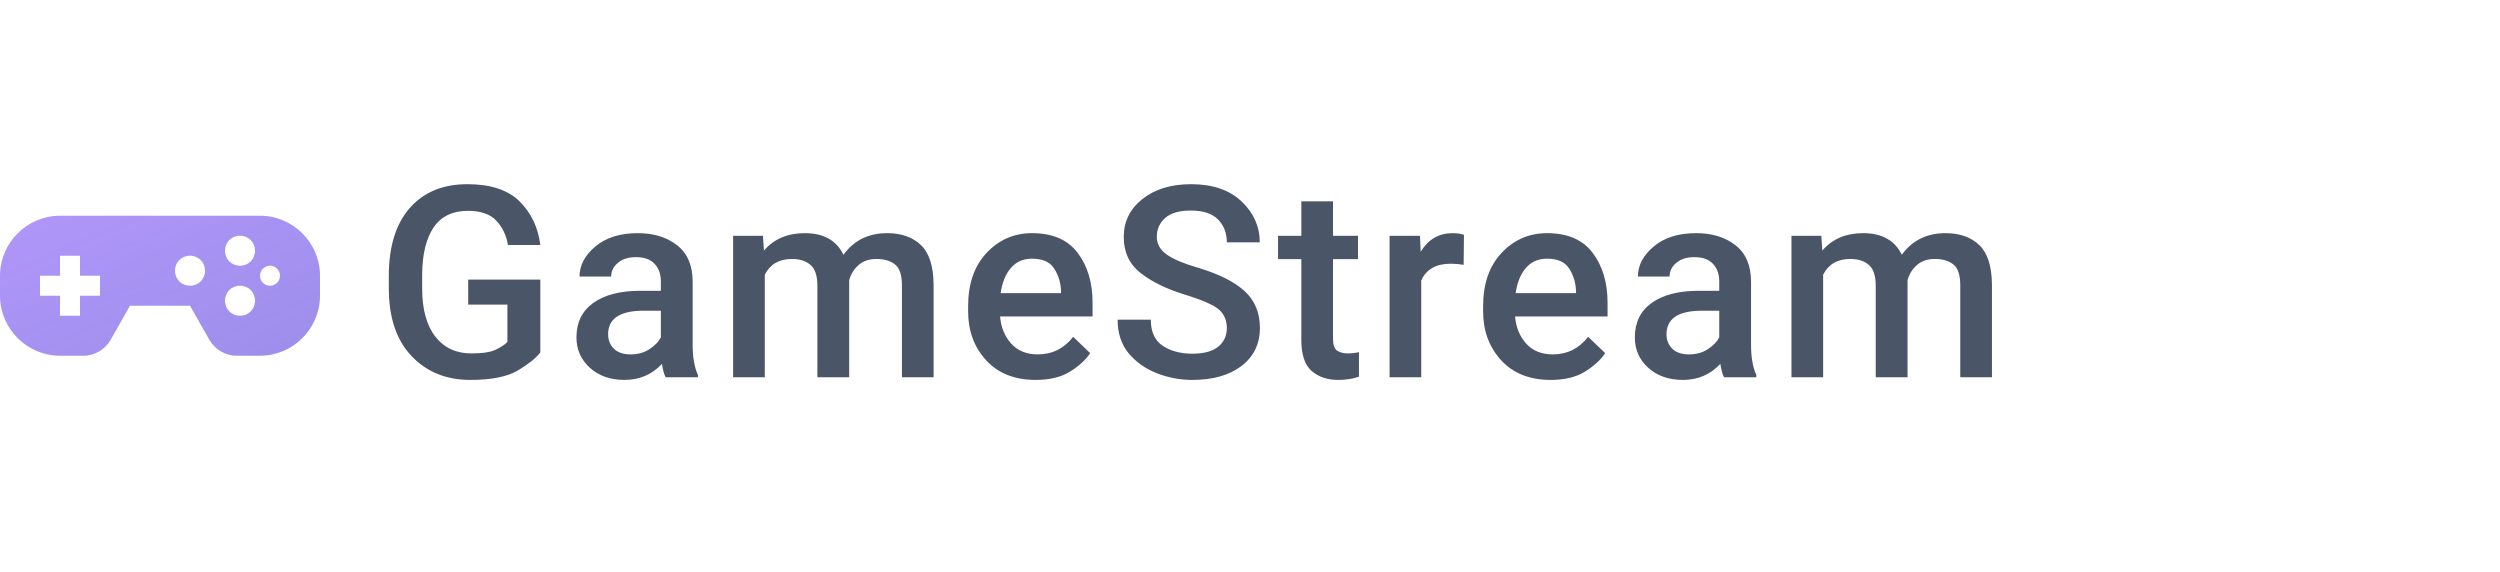
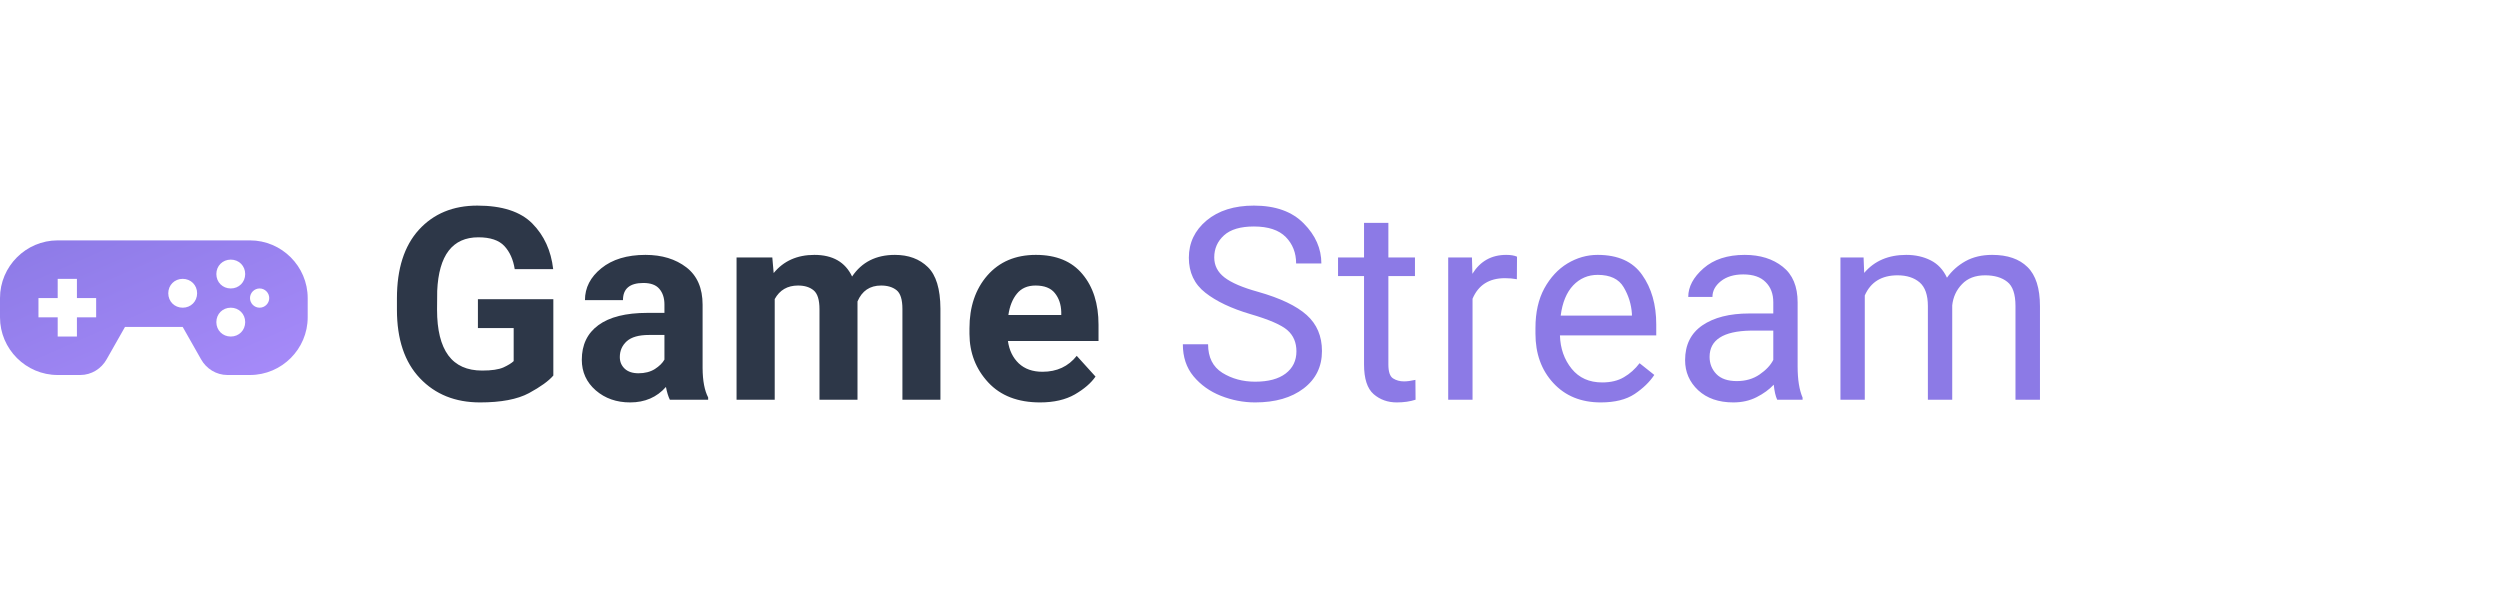
- <svg xmlns="http://www.w3.org/2000/svg" width="280" height="64" viewBox="0 0 280 64">
+ <svg xmlns="http://www.w3.org/2000/svg" width="260" height="64" viewBox="0 0 260 64">
  <defs>
    <linearGradient id="accent" x1="0%" y1="0%" x2="100%" y2="100%">
-       <stop offset="0%" style="stop-color:#a78bfa;stop-opacity:0.9" />
-       <stop offset="100%" style="stop-color:#8c7ae6;stop-opacity:0.85" />
+       <stop offset="0%" style="stop-color:#8c7ae6" />
+       <stop offset="100%" style="stop-color:#a78bfa" />
    </linearGradient>
  </defs>
  <g transform="translate(0, 32)">
-     <g transform="scale(0.56) translate(0, -32)">
+     <g transform="scale(0.5) translate(0, -32)">
      <path fill="url(#accent)" d="M52 18H12C5.4 18 0 23.4 0 30v4c0 6.6 5.4 12 12 12h4.7c2.3 0 4.4-1.3 5.5-3.3L26 36h12l3.8 6.7c1.1 2 3.2 3.3 5.5 3.3H52c6.6 0 12-5.4 12-12v-4c0-6.6-5.4-12-12-12zM20 34h-4v4h-4v-4H8v-4h4v-4h4v4h4v4zm18-2c-1.7 0-3-1.3-3-3s1.3-3 3-3 3 1.3 3 3-1.3 3-3 3zm10 6c-1.7 0-3-1.3-3-3s1.3-3 3-3 3 1.3 3 3-1.3 3-3 3zm0-10c-1.7 0-3-1.3-3-3s1.3-3 3-3 3 1.3 3 3-1.3 3-3 3zm6 4c-1.1 0-2-.9-2-2s.9-2 2-2 2 .9 2 2-.9 2-2 2z" />
    </g>
-     <text x="42" y="0" text-anchor="start" dominant-baseline="central" font-family="system-ui, -apple-system, BlinkMacSystemFont, 'Segoe UI', Roboto, sans-serif" font-size="30" font-weight="500" fill="#4a5568" letter-spacing="0.8">GameStream</text>
+     <text x="40" y="0" text-anchor="start" dominant-baseline="central" font-family="system-ui, -apple-system, BlinkMacSystemFont, 'Segoe UI', Roboto, sans-serif" font-size="28" letter-spacing="0.5">
+       <tspan fill="#2d3748" font-weight="600">Game</tspan>
+       <tspan fill="#8c7ae6" font-weight="400">Stream</tspan>
+     </text>
  </g>
</svg>
